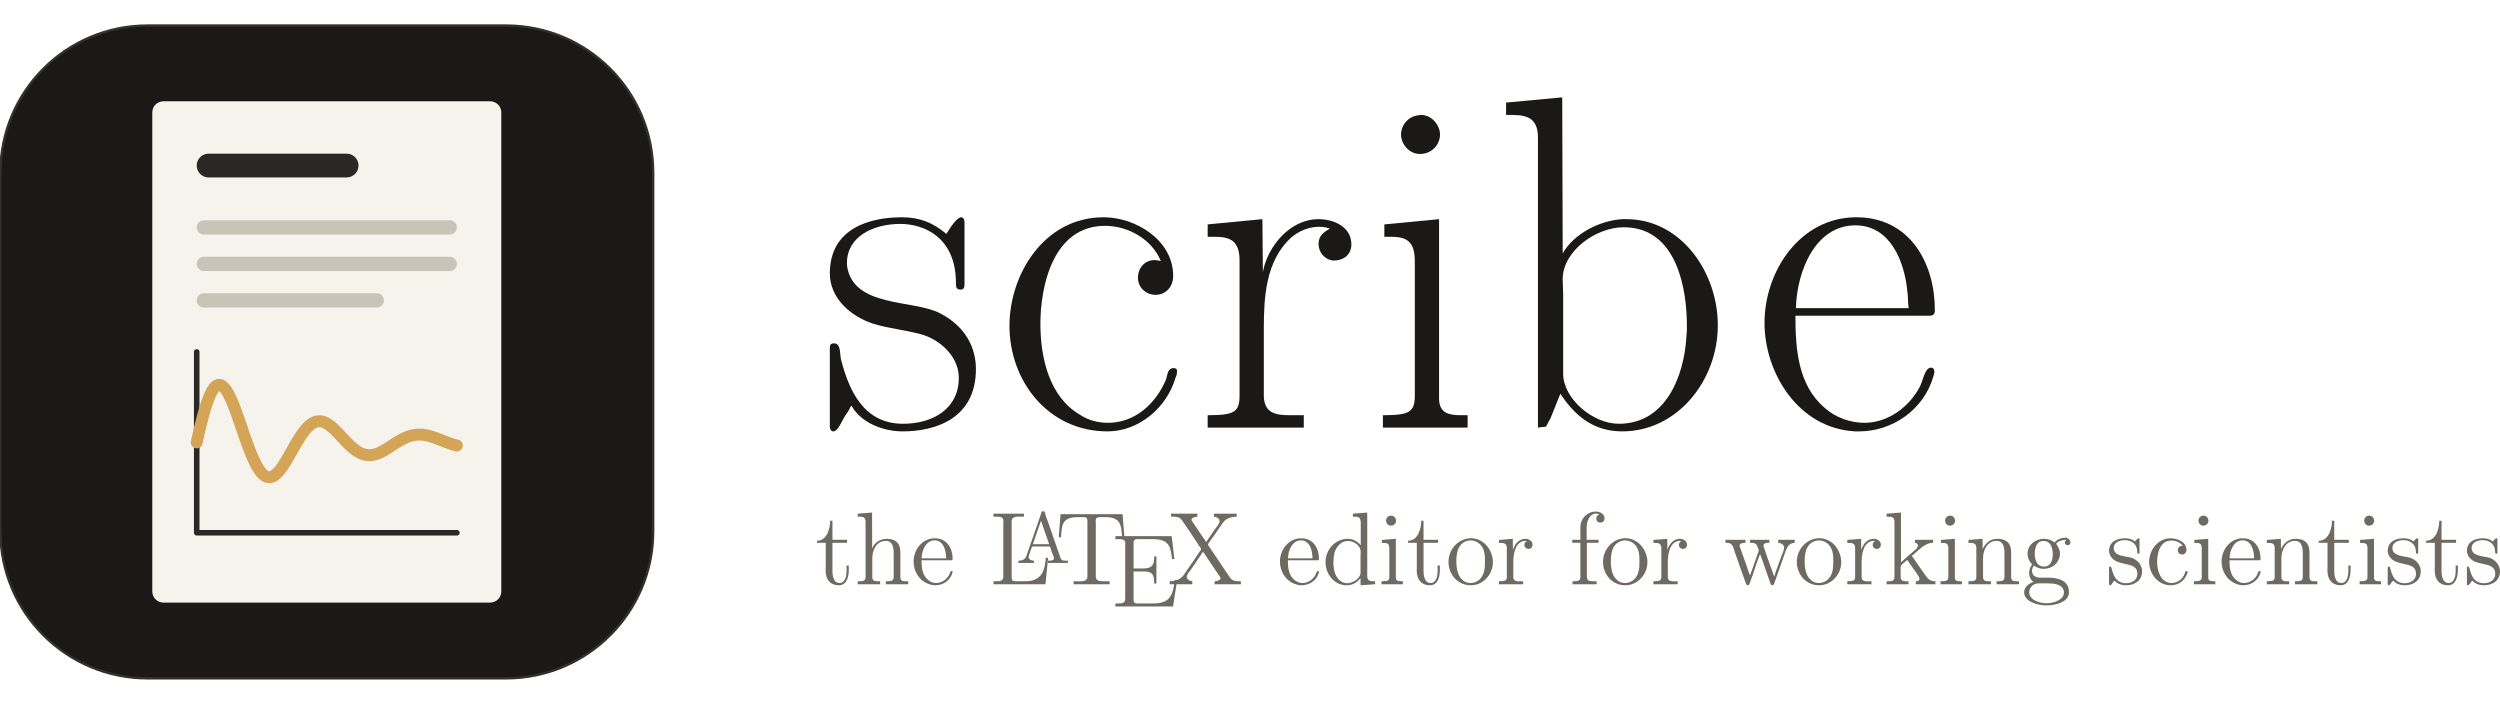
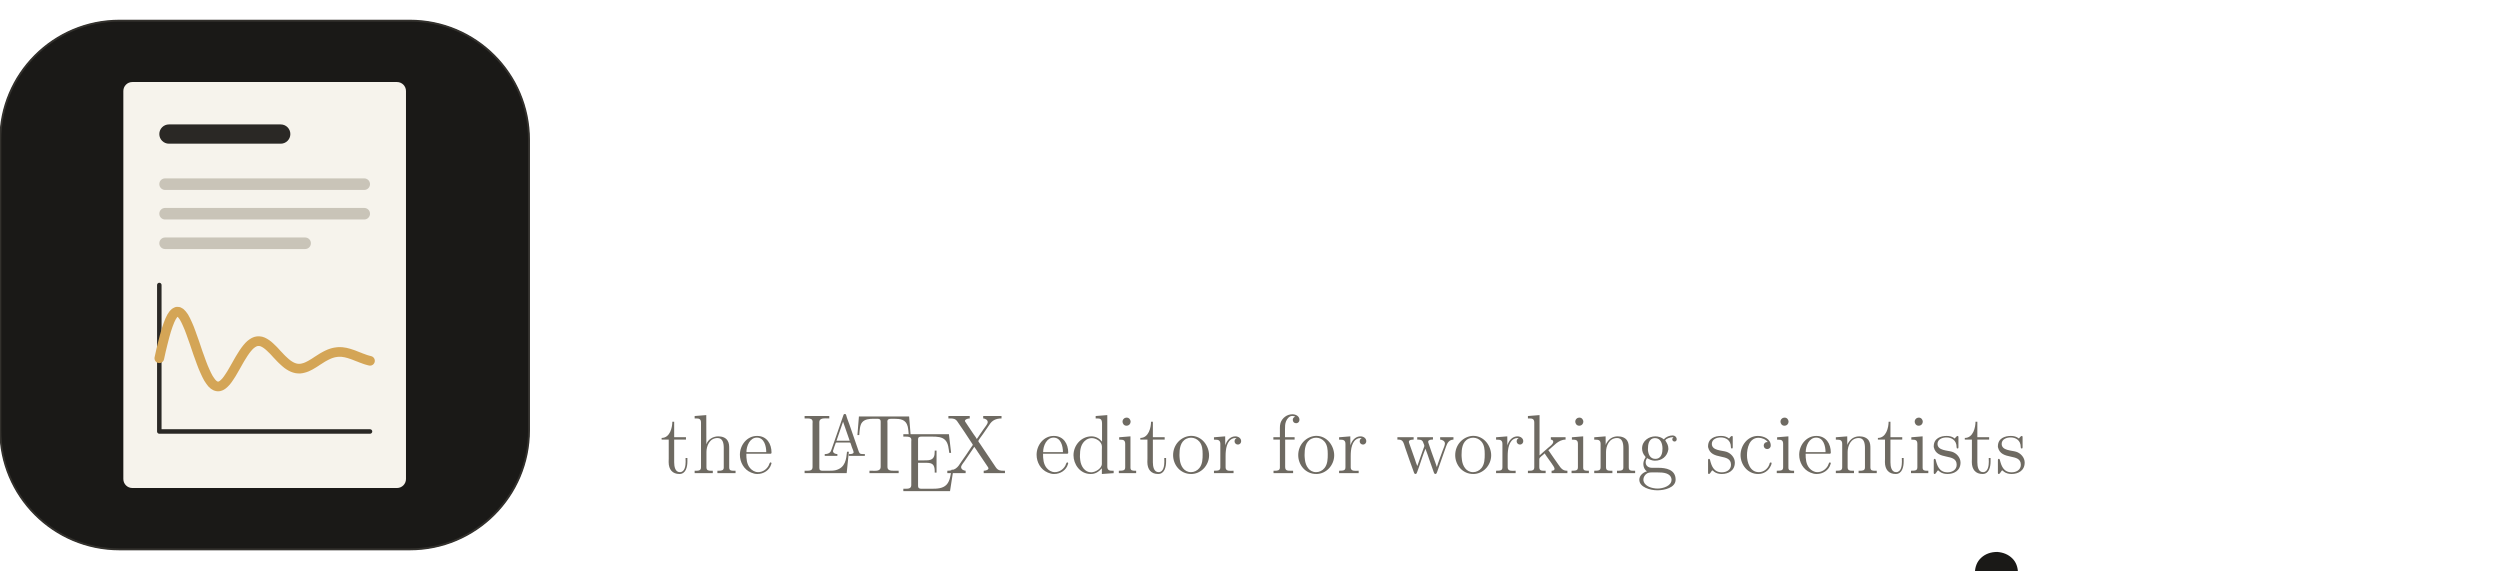
- <svg xmlns="http://www.w3.org/2000/svg" xmlns:xlink="http://www.w3.org/1999/xlink" width="397.8" height="112.0" viewBox="0 0 397.81 112.00" role="img" aria-label="Scribe: the LaTeX editor for working scientists">
+ <svg xmlns="http://www.w3.org/2000/svg" xmlns:xlink="http://www.w3.org/1999/xlink" width="491.2" height="112.0" viewBox="0 0 491.20 112.00" role="img" aria-label="Winterpress: the LaTeX editor for working scientists">
  <g transform="translate(0 4.00)">
    <g transform="scale(0.126214) translate(-100 -100)">
      <rect x="100" y="100" width="824" height="824" rx="186" fill="#1a1917" />
      <rect x="100.5" y="100.5" width="823" height="823" rx="185.5" fill="none" stroke="#33312d" stroke-width="3" />
      <rect x="292" y="196" width="440" height="632" rx="14" fill="#f6f3ec" />
      <rect x="348" y="262" width="204" height="30" rx="15" fill="#2a2825" />
      <rect x="348" y="346" width="328" height="18" rx="9" fill="#c9c4b8" />
      <rect x="348" y="392" width="328" height="18" rx="9" fill="#c9c4b8" />
      <rect x="348" y="438" width="236" height="18" rx="9" fill="#c9c4b8" />
      <path d="M348 512V740H676" fill="none" stroke="#2a2825" stroke-width="7" stroke-linecap="round" stroke-linejoin="round" />
      <path d="M348.0 626.0L350.7 613.8L353.5 602.3L356.2 591.8L358.9 582.3L361.7 574.0L364.4 567.1L367.1 561.6L369.9 557.4L372.6 554.8L375.3 553.5L378.1 553.7L380.8 555.2L383.5 558.0L386.3 561.8L389.0 566.8L391.7 572.6L394.5 579.1L397.2 586.3L399.9 593.9L402.7 601.7L405.4 609.7L408.1 617.7L410.9 625.4L413.6 632.9L416.3 639.9L419.1 646.3L421.8 652.1L424.5 657.2L427.3 661.4L430.0 664.9L432.7 667.4L435.5 669.1L438.2 669.9L440.9 669.9L443.7 669.0L446.4 667.4L449.1 665.1L451.9 662.2L454.6 658.7L457.3 654.7L460.1 650.4L462.8 645.8L465.5 641.1L468.3 636.2L471.0 631.4L473.7 626.7L476.5 622.2L479.2 617.9L481.9 614.0L484.7 610.4L487.4 607.3L490.1 604.7L492.9 602.6L495.6 601.0L498.3 599.9L501.1 599.4L503.8 599.4L506.5 599.8L509.3 600.8L512.0 602.2L514.7 603.9L517.5 606.0L520.2 608.4L522.9 611.0L525.7 613.7L528.4 616.6L531.1 619.6L533.9 622.5L536.6 625.4L539.3 628.1L542.1 630.7L544.8 633.1L547.5 635.3L550.3 637.2L553.0 638.8L555.7 640.1L558.5 641.1L561.2 641.8L563.9 642.1L566.7 642.2L569.4 641.9L572.1 641.3L574.9 640.5L577.6 639.5L580.3 638.2L583.1 636.8L585.8 635.2L588.5 633.6L591.3 631.8L594.0 630.0L596.7 628.3L599.5 626.5L602.2 624.8L604.9 623.3L607.7 621.8L610.4 620.5L613.1 619.3L615.9 618.3L618.6 617.5L621.3 616.9L624.1 616.5L626.8 616.2L629.5 616.2L632.3 616.3L635.0 616.7L637.7 617.1L640.5 617.8L643.2 618.5L645.9 619.4L648.7 620.3L651.4 621.3L654.1 622.4L656.9 623.5L659.6 624.5L662.3 625.6L665.1 626.6L667.8 627.6L670.5 628.5L673.3 629.3L676.0 630.0" fill="none" stroke="#d4a556" stroke-width="15" stroke-linecap="round" stroke-linejoin="round" />
    </g>
  </g>
  <g transform="translate(201.70 87.97)">
    <defs>
      <path id="g0-65" d="M.368-.368V-.012H2.854V-.368C2.485-.368 2.014-.541 1.991-.944C1.991-1.059 2.048-1.162 2.083-1.266C2.209-1.645 2.324-2.025 2.474-2.393C2.508-2.497 2.508-2.635 2.67-2.635H5.282C5.42-2.635 5.431-2.508 5.477-2.405L5.719-1.68C5.834-1.381 6.041-.944 6.041-.702V-.656C5.938-.38 5.489-.368 5.155-.368H5.086V-.012H8.25V-.368H7.917C7.652-.368 7.376-.391 7.238-.529C7.111-.667 7.065-.863 6.996-1.036C6.409-2.75 5.822-4.476 5.213-6.191C5.005-6.789 4.729-7.422 4.58-8.032C4.534-8.181 4.465-8.25 4.304-8.25C4.073-8.25 4.027-8.009 3.958-7.779C3.314-5.834 2.601-3.912 1.945-1.979L1.703-1.289C1.634-1.082 1.565-.875 1.404-.713C1.139-.437 .736-.368 .368-.368ZM2.681-2.992L3.97-6.731L5.27-2.992H2.681Z" />
      <path id="g1-69" d="M.658-11.211V-10.734H1.167C1.726-10.734 2.236-10.668 2.236-10.077C2.236-9.978 2.219-9.863 2.219-9.764V-1.216C2.219-.559 1.71-.493 1.167-.493H.658V-.016H9.83L10.488-4.225H10.126C9.945-3.222 9.847-2.022 9.14-1.282C8.416-.526 7.266-.493 6.279-.493H4.241C3.847-.493 3.551-.542 3.551-1.101V-5.589H5.096C5.655-5.589 6.263-5.556 6.575-5.096C6.805-4.734 6.822-4.258 6.822-3.83V-3.666H7.184V-7.989H6.822V-7.825C6.822-6.986 6.69-6.247 5.638-6.099C5.326-6.066 5.03-6.066 4.718-6.066H3.551V-10.175C3.551-10.685 3.863-10.734 4.241-10.734H6.312C7.2-10.734 8.301-10.718 8.926-10.011C9.518-9.353 9.551-8.384 9.682-7.545H10.044L9.616-11.211H.658Z" />
      <path id="g1-76" d="M.674-11.244V-10.767H1.216C1.759-10.767 2.252-10.701 2.252-10.093C2.252-9.978 2.236-9.879 2.236-9.781V-1.216C2.236-.559 1.726-.493 1.184-.493H.674V-.016H8.942L9.37-4.225H9.008C8.844-2.762 8.712-1.118 6.805-.608C6.329-.493 5.852-.493 5.359-.493H4.159C3.814-.493 3.567-.592 3.567-1.036V-10.044C3.567-10.685 4.159-10.784 4.751-10.784C5.03-10.784 5.31-10.767 5.523-10.767V-11.244H.674Z" />
      <path id="g1-84" d="M.871-11.162L.575-7.496H.937C1.003-8.318 1.036-9.485 1.512-10.011C2.022-10.636 2.975-10.701 3.732-10.701H4.471C4.8-10.701 5.145-10.668 5.145-10.126V-1.249C5.145-.575 4.537-.477 3.962-.477C3.781-.477 3.584-.493 3.436-.493H2.942V-.016H8.679V-.493H7.693C7.068-.493 6.477-.559 6.477-1.233V-9.847C6.477-9.945 6.46-10.044 6.46-10.142C6.46-10.619 6.756-10.701 7.299-10.701H7.825C8.942-10.701 10.11-10.603 10.455-9.189C10.586-8.63 10.619-8.055 10.668-7.496H11.03L10.734-11.162H.871Z" />
      <path id="g1-88" d="M.575-11.244V-10.767H.97C1.479-10.767 1.956-10.718 2.318-10.192C3.271-8.844 4.175-7.447 5.079-6.066L5.277-5.77C5.31-5.721 5.359-5.671 5.359-5.605C5.359-5.458 5.178-5.293 5.096-5.162C4.438-4.159 3.764-3.173 3.074-2.203C2.778-1.742 2.482-1.249 2.022-.937C1.545-.608 .937-.493 .362-.493V-.016H3.962V-.493C3.567-.51 3.074-.773 3.074-1.2V-1.282C3.156-1.644 3.534-2.055 3.781-2.416C4.323-3.205 4.882-4.011 5.408-4.816C5.49-4.948 5.589-5.063 5.655-5.195C5.934-4.833 6.181-4.438 6.427-4.06L8.252-1.348C8.318-1.249 8.433-1.118 8.449-.986C8.449-.641 7.858-.493 7.512-.493V-.016H11.688V-.493H11.441C10.833-.493 10.307-.526 9.879-1.184C8.844-2.745 7.808-4.29 6.756-5.836C6.674-5.967 6.46-6.197 6.46-6.329C6.46-6.51 7.085-7.282 7.381-7.71C7.71-8.203 8.055-8.679 8.384-9.173C8.663-9.6 8.926-10.027 9.353-10.323C9.83-10.652 10.438-10.767 11.014-10.767V-11.244H7.414V-10.767C7.808-10.751 8.301-10.488 8.301-10.06C8.301-9.649 7.775-9.107 7.496-8.679C7.216-8.268 6.937-7.874 6.658-7.463C6.493-7.216 6.345-6.953 6.148-6.723C6.033-7.003 5.753-7.348 5.556-7.627C5.178-8.186 4.816-8.729 4.438-9.288L3.995-9.962C3.929-10.044 3.83-10.159 3.83-10.274V-10.29C3.83-10.603 4.422-10.767 4.767-10.767V-11.244H.575Z" />
      <path id="g1-99" d="M5.934-6.115C5.885-6.115 5.852-6.132 5.803-6.132C5.425-6.132 5.129-5.819 5.129-5.441C5.129-5.03 5.441-4.751 5.803-4.751C6.181-4.751 6.51-5.014 6.51-5.458C6.51-6.805 5.03-7.332 3.978-7.332C1.989-7.332 .575-5.474 .575-3.567C.575-1.677 1.989 .148 4.027 .148C5.129 .148 6.099-.444 6.575-1.578C6.608-1.677 6.674-1.825 6.674-1.956V-2.022C6.658-2.088 6.592-2.121 6.526-2.121C6.279-2.121 6.279-1.874 6.23-1.71C5.918-.838 5.079-.214 4.159-.214C2.416-.214 1.841-2.17 1.841-3.534C1.841-4.882 2.268-6.97 4.11-6.97C4.767-6.97 5.54-6.674 5.934-6.115Z" />
      <path id="g1-100" d="M4.932-11.244V-10.767H5.129C5.786-10.767 6.181-10.734 6.181-9.748V-6.214C5.655-6.855 4.948-7.249 4.11-7.249C2.104-7.249 .575-5.507 .575-3.534C.575-1.792 1.825 .148 3.962 .148C4.849 .148 5.474-.23 6.148-.97V.148L8.466-.016V-.493H8.203C7.71-.493 7.216-.542 7.216-1.315V-11.425L4.932-11.244ZM1.841-3.156V-3.403C1.841-4.603 1.989-5.852 3.123-6.608C3.452-6.805 3.814-6.904 4.175-6.904C4.997-6.904 6.164-6.247 6.164-5.211C6.164-4.997 6.148-4.784 6.148-4.57V-1.858C6.148-.921 4.849-.181 4.044-.181C2.827-.181 2.055-1.332 1.907-2.515C1.874-2.729 1.874-2.942 1.841-3.156Z" />
      <path id="g1-101" d="M1.742-3.83H6.444C6.608-3.83 6.69-3.896 6.69-4.06C6.69-5.753 5.786-7.332 3.847-7.332C1.874-7.332 .477-5.54 .477-3.633C.477-2.186 1.249-.723 2.679-.132C3.058 .033 3.468 .148 3.879 .148H3.929C5.129 .148 6.296-.575 6.641-1.792C6.658-1.841 6.69-1.907 6.69-1.973C6.69-2.055 6.592-2.137 6.51-2.137C6.312-2.137 6.23-1.693 6.115-1.479C5.704-.74 4.932-.214 4.044-.214C3.419-.214 2.86-.559 2.466-1.019C1.808-1.808 1.742-2.844 1.742-3.83ZM1.759-4.142C1.759-5.392 2.449-7.003 3.814-7.003C5.26-7.003 5.655-5.31 5.655-4.142H1.759Z" />
      <path id="g1-102" d="M1.792-7.085H.51V-6.608H1.792V-1.118C1.792-.542 1.315-.493 .822-.493H.542V-.016H4.389V-.493H3.879C3.222-.493 2.827-.542 2.827-1.249V-6.608H4.685V-7.085H2.795V-8.647C2.795-9.189 2.795-9.715 3.008-10.225C3.222-10.718 3.633-11.244 4.208-11.26C4.422-11.26 4.619-11.211 4.816-11.129C4.553-11.014 4.323-10.849 4.323-10.488S4.586-9.83 4.964-9.83C5.408-9.83 5.638-10.142 5.638-10.504C5.638-11.227 4.882-11.589 4.258-11.589C3.173-11.589 2.236-10.866 1.907-9.863C1.808-9.534 1.792-9.205 1.792-8.86V-7.085Z" />
      <path id="g1-103" d="M5.277-6.658H5.26C4.816-7.068 4.159-7.249 3.584-7.249C2.351-7.249 .986-6.395 .986-4.866C.986-4.323 1.184-3.781 1.545-3.37C1.595-3.321 1.677-3.238 1.677-3.156S1.578-2.975 1.545-2.91C1.348-2.581 1.233-2.186 1.233-1.808C1.233-1.282 1.463-.658 1.94-.395V-.378C1.184-.181 .444 .46 .444 1.266C.444 2.762 2.597 3.353 3.995 3.353C5.326 3.353 7.578 2.877 7.578 1.249C7.578-.773 5.573-1.068 4.225-1.068H2.959C2.236-1.068 1.693-1.447 1.693-2.153V-2.219C1.71-2.499 1.825-2.729 1.956-2.975C2.433-2.712 2.86-2.499 3.403-2.466H3.534C4.833-2.466 5.934-3.271 6.148-4.668V-4.849C6.148-5.408 5.951-5.803 5.655-6.279C5.605-6.329 5.556-6.378 5.556-6.444V-6.46C5.671-6.822 6.592-7.085 6.953-7.085C7.036-7.085 7.101-7.085 7.184-7.068C7.036-6.986 6.921-6.838 6.921-6.658C6.921-6.411 7.134-6.23 7.364-6.23C7.627-6.23 7.792-6.427 7.792-6.69V-6.773C7.726-7.151 7.397-7.43 7.003-7.43C6.411-7.43 5.671-7.167 5.277-6.658ZM1.249 1.381V1.249C1.249 .69 1.644 .148 2.17-.066C2.4-.148 2.663-.164 2.91-.164H4.027C5.112-.164 6.592-.082 6.773 1.167V1.282C6.773 2.532 5.03 3.008 4.044 3.008C2.942 3.008 1.414 2.564 1.249 1.381ZM2.137-4.537V-4.751C2.137-5.54 2.252-6.904 3.551-6.904C4.603-6.904 4.997-5.868 4.997-4.849C4.997-4.126 4.866-2.827 3.584-2.827C2.614-2.827 2.236-3.633 2.137-4.537Z" />
      <path id="g1-104" d="M.526-11.244V-10.767H.822C1.348-10.767 1.775-10.701 1.775-9.945V-1.167C1.775-.559 1.348-.493 .888-.493H.526V-.016H4.093V-.493H3.715C3.238-.493 2.844-.559 2.844-1.167V-4.175C2.844-5.31 3.419-6.921 5.03-6.921C6.033-6.921 6.247-5.951 6.247-4.981V-1.118C6.247-.542 5.77-.493 5.277-.493H4.997V-.016H8.564V-.493H8.186C7.742-.493 7.315-.51 7.315-1.134V-4.866C7.315-5.392 7.299-5.918 7.019-6.378C6.641-7.036 5.868-7.249 5.145-7.249C4.142-7.249 3.123-6.641 2.827-5.671L2.811-11.425L.526-11.244Z" />
      <path id="g1-105" d="M.608-7.068V-6.592H.871C1.397-6.592 1.792-6.51 1.792-5.77V-1.184C1.792-.575 1.479-.493 .542-.493V-.016H3.945V-.493H3.715C3.238-.493 2.827-.526 2.827-1.085V-7.249L.608-7.068ZM1.94-10.915C1.496-10.849 1.266-10.488 1.266-10.142S1.529-9.337 2.038-9.337S2.86-9.732 2.86-10.126C2.86-10.471 2.597-10.932 2.088-10.932C2.038-10.932 1.989-10.915 1.94-10.915Z" />
      <path id="g1-107" d="M.46-11.244V-10.767H.756C1.282-10.767 1.71-10.701 1.71-9.945V-1.167C1.71-.559 1.282-.493 .822-.493H.46V-.016H3.945V-.493H3.567C3.074-.493 2.696-.559 2.696-1.2V-2.762C2.696-3.189 3.403-3.485 3.732-3.896H3.748C4.29-3.041 4.932-2.252 5.474-1.397C5.573-1.249 5.688-1.036 5.688-.855C5.688-.559 5.359-.493 5.112-.493V-.016H8.219V-.493C7.43-.493 7.068-.756 6.395-1.775C5.852-2.581 5.244-3.386 4.718-4.192C4.636-4.307 4.57-4.422 4.471-4.521V-4.537C5.49-5.277 6.395-6.608 7.858-6.608V-7.085H4.964V-6.608C5.211-6.608 5.441-6.427 5.441-6.197C5.441-5.737 4.833-5.342 4.471-5.03C3.896-4.521 3.304-4.027 2.745-3.501V-11.425L.46-11.244Z" />
      <path id="g1-110" d="M.526-7.068V-6.592H.838C1.315-6.592 1.775-6.526 1.775-5.77V-1.184C1.775-.575 1.463-.493 .526-.493V-.016H4.093V-.493H3.715C3.238-.493 2.844-.559 2.844-1.167V-4.175C2.844-5.31 3.419-6.921 5.03-6.921C6.033-6.921 6.247-5.951 6.247-4.981V-1.118C6.247-.542 5.77-.493 5.277-.493H4.997V-.016H8.564V-.493H8.186C7.742-.493 7.315-.51 7.315-1.134V-4.866C7.315-5.392 7.299-5.901 7.036-6.362C6.658-7.019 5.868-7.249 5.162-7.249C4.356-7.249 3.666-6.953 3.107-6.181C2.959-5.984 2.844-5.786 2.778-5.556L2.762-7.249L.526-7.068Z" />
      <path id="g1-111" d="M3.781-7.332C2.022-7.167 .477-5.638 .477-3.551C.477-1.677 1.858 .148 4.027 .148C6 .148 7.545-1.595 7.545-3.518C7.545-5.359 6.181-7.348 3.995-7.348C3.929-7.348 3.847-7.332 3.781-7.332ZM1.742-3.173C1.726-3.304 1.726-3.436 1.726-3.567C1.726-4.701 1.841-6.197 3.107-6.789C3.386-6.921 3.699-6.986 3.995-6.986C4.619-6.986 5.227-6.707 5.638-6.214C6.214-5.54 6.279-4.619 6.279-3.764C6.279-2.844 6.263-1.792 5.638-1.019C5.227-.51 4.619-.214 3.995-.214C2.63-.214 1.923-1.447 1.792-2.663C1.759-2.827 1.759-3.008 1.742-3.173Z" />
      <path id="g1-114" d="M.46-7.068V-6.592H.723C1.216-6.592 1.71-6.542 1.71-5.77V-1.184C1.71-.575 1.397-.493 .46-.493V-.016H4.307V-.493C4.126-.493 3.929-.477 3.732-.477C3.205-.477 2.745-.559 2.745-1.167V-3.403C2.745-4.668 2.942-6.477 4.29-6.871C4.422-6.904 4.537-6.921 4.668-6.921C4.751-6.921 4.816-6.904 4.899-6.904V-6.888C4.652-6.789 4.504-6.542 4.504-6.279C4.504-5.901 4.816-5.638 5.145-5.638C5.573-5.638 5.803-5.967 5.803-6.296C5.803-6.904 5.227-7.249 4.668-7.249C3.797-7.249 3.156-6.625 2.844-5.901C2.778-5.753 2.696-5.589 2.679-5.425L2.663-7.249L.46-7.068Z" />
      <path id="g1-115" d="M4.668-6.822C4.208-7.2 3.666-7.332 3.09-7.332C1.907-7.332 .542-6.871 .542-5.293V-5.145C1.151-2.384 5.047-4.077 5.047-1.66C5.047-.641 4.126-.181 3.255-.181C1.611-.181 1.2-1.512 .921-2.647C.888-2.745 .838-2.827 .723-2.827C.575-2.827 .542-2.712 .542-2.597V-.049C.542 .033 .575 .148 .707 .148C.986 .148 1.216-.559 1.397-.559H1.414C1.529-.526 1.611-.395 1.71-.312C2.153 .016 2.679 .148 3.238 .148C4.455 .148 5.803-.46 5.803-2.104C5.803-3.074 5.03-3.945 4.126-4.225C3.238-4.504 1.282-4.438 1.282-5.77C1.282-6.707 2.268-7.036 3.041-7.036C3.995-7.036 5.03-6.526 5.03-5.129C5.03-4.981 5.047-4.866 5.227-4.866C5.359-4.866 5.392-4.964 5.392-5.079V-7.134C5.392-7.216 5.342-7.332 5.244-7.332C5.03-7.332 4.767-6.937 4.668-6.822Z" />
      <path id="g1-116" d="M2.4-10.126C2.4-9.058 1.973-6.937 .296-6.937V-6.608H1.693V-2.893C1.693-2.663 1.677-2.433 1.677-2.203C1.677-.723 2.433 .148 3.797 .148C5.063 .148 5.359-1.266 5.359-2.285V-2.992H4.997C4.997-2.745 5.014-2.499 5.014-2.252C5.014-1.545 4.882-.214 3.879-.214C2.942-.214 2.762-1.348 2.762-2.153V-6.608H5.079V-7.085H2.762V-10.126H2.4Z" />
      <path id="g1-119" d="M.296-7.085V-6.608H.526C1.397-6.608 1.496-6.049 1.841-4.964C2.367-3.386 2.942-1.841 3.501-.279C3.567-.115 3.6 .132 3.83 .148C4.06 .148 4.11-.049 4.175-.23L4.619-1.463C4.997-2.564 5.359-3.732 5.803-4.816C6.082-4.142 6.296-3.436 6.542-2.745L7.43-.23C7.496-.049 7.545 .148 7.775 .148C7.989 .132 8.038-.099 8.104-.263C8.663-1.923 9.288-3.584 9.847-5.227C10.126-6.033 10.488-6.575 11.31-6.608V-7.085H8.696V-6.608C9.123-6.592 9.633-6.312 9.633-5.852C9.633-5.49 9.37-4.932 9.205-4.504C8.827-3.419 8.384-2.334 8.055-1.233H8.038C7.94-1.627 7.759-2.005 7.644-2.384C7.249-3.518 6.805-4.652 6.444-5.803C6.395-5.918 6.345-6.049 6.345-6.181V-6.247C6.444-6.592 6.888-6.608 7.2-6.608H7.282V-7.085H4.192V-6.608H4.422C5.047-6.608 5.277-6.411 5.458-5.803C5.507-5.688 5.589-5.523 5.589-5.392V-5.359C5.573-5.211 5.49-5.047 5.441-4.915L5.145-4.077C4.833-3.189 4.504-2.301 4.208-1.414C4.011-1.825 3.879-2.301 3.732-2.745L2.647-5.803C2.614-5.918 2.548-6.049 2.548-6.164C2.548-6.575 3.14-6.608 3.485-6.608V-7.085H.296Z" />
-       <path id="g2-98" d="M2.877-51.79V-49.821H3.937C6.512-49.821 7.95-49.064 7.95-46.187V-.076L9.237-.227L9.995-1.666L11.509-5.452C13.553-2.423 16.355 .53 21.352 .53C30.135 .53 36.571-7.572 36.571-16.355C36.571-24.759 30.741-33.239 22.033-33.239H21.352C17.718-33.012 13.629-30.892 11.887-27.788L11.812-52.623L2.877-51.79ZM31.574-14.537C31.195-8.177 28.242-.681 20.822-.681C16.658-.681 11.963-4.694 11.963-8.632V-21.125C11.963-21.958 11.887-22.866 11.887-23.699C11.887-28.166 17.188-31.952 21.579-31.952C30.286-31.952 31.649-21.655 31.649-16.279C31.649-15.673 31.649-15.143 31.574-14.537Z" />
-       <path id="g2-99" d="M26.955-26.576C26.652-26.652 26.273-26.728 25.971-26.728C24.381-26.728 23.321-25.441 23.321-23.926C23.321-22.336 24.608-21.2 26.122-21.2S28.924-22.336 28.924-24.229C28.924-29.908 22.942-33.542 17.869-33.542C8.329-33.542 2.877-24.381 2.877-16.279C2.877-7.42 9.086 .53 18.475 .53C23.472 .53 27.939-3.256 29.302-8.026C29.454-8.253 29.529-8.632 29.529-8.934V-9.162C29.529-9.465 29.226-9.54 28.999-9.54C28.015-9.54 28.015-8.404 27.788-7.723C26.122-3.786 22.791-.833 18.55-.833C17.036-.833 15.446-1.211 14.083-2.12C9.162-4.997 7.799-11.282 7.799-16.582C7.799-22.488 9.767-32.179 18.096-32.179C21.806-32.179 25.592-29.984 26.955-26.576Z" />
-       <path id="g2-101" d="M7.42-17.869H28.621C29.302-17.869 29.605-18.02 29.605-18.778C29.605-26.198 25.668-33.542 17.112-33.542C8.177-33.542 2.499-24.986 2.499-16.733C2.499-8.783 7.874 .076 16.96 .53H17.566C22.791 .53 27.864-2.877 29.378-8.253C29.454-8.48 29.529-8.707 29.529-9.01C29.529-9.389 29.302-9.616 28.999-9.616C28.015-9.616 27.712-7.572 27.258-6.663C25.592-3.407 22.185-.833 18.399-.833C16.203-.833 13.78-1.666 12.115-3.18C7.799-6.814 7.42-12.645 7.42-17.869ZM7.496-19.08C7.647-24.986 10.6-32.255 16.96-32.255C22.563-32.255 24.759-26.425 25.213-21.882C25.365-20.973 25.289-19.989 25.441-19.08H7.496Z" />
-       <path id="g2-105" d="M3.256-32.406V-30.438H4.316C6.739-30.438 8.102-29.756 8.102-26.576V-5.149C8.102-2.499 7.193-2.044 3.029-2.044V-.076H16.506V-2.044H15.446C13.705-2.044 11.963-2.271 11.963-4.694V-33.239L3.256-32.406ZM8.48-49.745C6.814-49.443 5.906-48.004 5.906-46.717C5.906-45.278 7.117-43.612 8.934-43.612C10.827-43.612 12.115-45.127 12.115-46.717C12.115-48.08 10.903-49.821 9.086-49.821C8.859-49.821 8.632-49.745 8.48-49.745Z" />
-       <path id="g2-114" d="M2.801-32.406V-30.438H3.937C6.436-30.438 7.874-29.756 7.874-26.652V-5.149C7.874-2.499 6.966-2.044 2.801-2.044V-.076H18.096V-2.044H15.9C13.629-2.044 11.736-2.347 11.736-5.224V-15.825C11.736-20.822 12.039-26.576 16.052-30.286C17.263-31.346 18.929-32.028 20.519-32.028C21.125-32.028 21.655-31.952 22.261-31.725C21.276-31.195 20.443-30.589 20.443-29.302S21.352-26.803 22.791-26.652C24.683-26.652 25.668-27.788 25.668-29.226C25.668-32.028 22.866-33.239 20.443-33.239C15.9-33.239 12.342-28.924 11.585-24.835L11.509-33.239L2.801-32.406Z" />
-       <path id="g2-115" d="M5.679-3.483H5.83C7.42-.757 10.903 .53 13.932 .53C19.156 .53 25.592-1.514 25.592-9.389C25.592-12.72 24.002-16.128 19.913-18.248C15.598-20.519 5.982-19.08 5.073-25.895V-26.273C5.073-30.514 9.313-32.482 13.553-32.482C17.415-32.482 22.412-30.286 22.412-23.093C22.412-22.488 22.412-22.033 23.169-22.033C23.699-22.033 23.775-22.412 23.775-22.942V-32.785C23.775-33.088 23.623-33.542 23.245-33.542C22.563-33.542 21.428-31.801 20.898-30.892C18.702-32.709 16.658-33.542 13.78-33.542C8.859-33.542 2.347-31.876 2.347-24.608C2.347-20.595 5.754-17.718 9.313-16.582C11.812-15.825 14.386-15.598 16.885-14.916C19.838-14.083 22.715-11.509 22.866-8.253V-7.95C22.866-3.104 18.778-.681 14.007-.681C7.723-.681 5.376-5.982 4.089-11.055C3.937-11.887 4.089-13.477 3.029-13.477C2.423-13.477 2.347-13.175 2.347-12.72V-.227C2.347 .076 2.499 .53 2.877 .53C3.634 .53 4.24-1.06 4.694-1.817C5.073-2.347 5.452-2.877 5.679-3.483Z" />
    </defs>
    <g id="page1">
-       <g fill="#1a1917">
-         <use x="-72" y="-19.858" xlink:href="#g2-115" />
-         <use x="-43.946" y="-19.858" xlink:href="#g2-99" />
-         <use x="-12.332" y="-19.858" xlink:href="#g2-114" />
-         <use x="15.327" y="-19.858" xlink:href="#g2-105" />
-         <use x="35.076" y="-19.858" xlink:href="#g2-98" />
-         <use x="76.577" y="-19.858" xlink:href="#g2-101" />
-       </g>
+       <path fill="#1a1917" d="M162.184 40.696Q158.766 40.696 158.766 41.836Q158.766 42.405 161.971 51.519Q165.175 60.634 165.317 60.99L168.237 52.516Q171.227 43.829 171.227 43.402Q171.227 42.192 170.195 41.515Q169.162 40.839 167.738 40.696H167.168V37.421H167.667Q168.593 37.635 174.431 37.635Q179.273 37.635 179.7 37.421H180.056V40.696H179.629Q179.558 40.696 179.166 40.732Q178.775 40.768 178.561 40.768Q175.215 41.266 174.075 44.328L165.673 68.324Q165.388 68.893 164.107 68.893Q162.754 68.893 162.469 68.395Q162.398 68.324 158.98 58.64L155.705 49.099Q149.652 65.618 148.94 68.395Q148.584 68.893 147.303 68.893Q145.95 68.893 145.665 68.324L136.408 41.907Q135.91 41.124 135.34 40.946Q134.771 40.768 132.848 40.696H131.282V37.421H131.709Q132.492 37.635 138.26 37.635Q144.668 37.635 145.736 37.421H146.306V40.696H145.309Q142.603 40.839 142.603 41.907Q142.603 41.978 145.736 51.092L148.869 60.064Q148.94 59.779 149.332 58.675Q149.724 57.572 150.364 55.792Q151.005 54.012 151.646 52.018L154.138 44.755L153.711 43.545Q153.07 41.693 152.856 41.408Q152.216 40.768 149.795 40.696H148.371V37.421H148.798Q149.51 37.635 154.779 37.635Q161.33 37.635 162.327 37.421H162.825V40.696ZM190.737 20.475Q192.517 20.617 193.656 21.721Q194.796 22.824 194.796 24.747Q194.796 27.31 192.873 28.378Q191.947 29.019 190.595 29.019Q187.675 29.019 186.465 26.171Q186.322 25.744 186.322 24.747Q186.322 22.753 187.568 21.614Q188.815 20.475 190.737 20.475ZM183.688 37.421Q183.973 37.421 189.099 37.029Q194.226 36.638 194.368 36.638H194.582V63.695Q194.938 64.407 195.436 64.585Q195.935 64.763 197.929 64.835H199.566V68.11H198.997Q198.213 67.896 191.591 67.896Q185.112 67.896 183.83 68.11H183.261V64.835H184.4H185.183Q188.174 64.835 188.743 63.838Q188.815 63.695 188.815 53.513Q188.815 42.833 188.53 42.121Q187.96 40.696 184.329 40.696H183.545V39.059Q183.545 37.421 183.688 37.421ZM203.127 37.421Q203.411 37.421 208.574 37.029Q213.736 36.638 213.878 36.638H214.092V39.486Q214.092 42.192 214.163 42.192L214.234 42.121Q218.079 36.638 225.129 36.638Q233.317 36.923 234.171 44.684Q234.243 45.182 234.243 54.581Q234.243 63.695 234.314 63.838Q234.883 64.835 237.874 64.835H238.657H239.797V68.11H239.227Q238.301 67.896 231.252 67.896Q224.203 67.896 223.277 68.11H222.708V64.835H223.847H224.417Q228.19 64.835 228.19 63.695Q228.262 63.553 228.262 53.869Q228.19 44.257 228.119 43.687Q227.621 41.408 226.517 40.376Q225.413 39.344 223.135 39.344Q219.931 39.344 217.51 41.765Q215.018 44.257 214.59 48.03Q214.59 48.102 214.59 49.348Q214.59 50.594 214.555 52.516Q214.519 54.439 214.519 56.148Q214.519 57.216 214.519 58.391Q214.519 59.566 214.555 60.491Q214.59 61.417 214.59 62.164Q214.59 62.912 214.59 63.411V63.838Q215.16 64.835 218.151 64.835H218.934H220.073V68.11H219.503Q218.578 67.896 211.529 67.896Q204.479 67.896 203.554 68.11H202.984V64.835H204.123H204.907Q207.897 64.835 208.467 63.838V63.268Q208.467 62.627 208.467 61.63Q208.467 60.634 208.502 59.388Q208.538 58.141 208.538 56.611Q208.538 55.08 208.538 53.656Q208.538 51.448 208.502 48.921Q208.467 46.393 208.467 44.755V43.117Q208.253 41.765 207.434 41.302Q206.616 40.839 204.266 40.696H202.984V39.059Q202.984 37.421 203.127 37.421ZM250.833 25.388V24.32H253.681V37.421H263.294V40.696H253.681V50.95Q253.753 59.85 253.788 61.025Q253.824 62.2 254.251 63.268Q255.248 66.045 257.74 66.045Q260.873 66.045 261.585 60.99Q261.656 60.42 261.656 57.714V55.222H264.504V57.714Q264.504 60.99 264.148 62.414Q263.365 65.262 261.478 67.042Q259.591 68.822 256.53 68.822Q252.684 68.822 250.406 66.722Q248.127 64.621 247.771 60.99Q247.7 60.491 247.7 50.451V40.696H242.075V38.062H242.716Q245.35 37.848 247.202 35.783Q250.477 32.366 250.833 25.388ZM298.041 50.665Q298.041 51.163 297.543 51.662H277.463V52.73Q277.463 57.999 278.888 60.705Q281.451 65.974 287.717 65.974Q290.779 65.974 292.844 63.695Q294.268 62.271 295.051 59.993Q295.264 59.209 295.478 58.996Q295.692 58.782 296.617 58.782Q298.041 58.782 298.041 59.494Q298.041 59.779 297.828 60.42Q296.475 64.123 293.52 66.508Q290.565 68.893 286.293 68.893Q284.94 68.893 283.16 68.537Q279.101 67.754 275.897 64.835Q272.693 61.915 271.34 57.785Q270.485 55.222 270.485 52.588Q270.485 46.037 274.331 41.515Q278.176 36.994 283.801 36.282Q284.085 36.211 284.797 36.211Q291.277 36.211 294.659 40.02Q298.041 43.829 298.041 50.665ZM292.203 48.529Q291.562 40.768 286.934 39.13Q286.435 38.916 285.438 38.845Q281.736 38.845 279.386 42.263Q277.962 44.541 277.535 48.6V49.099H292.203ZM301.673 37.421Q301.958 37.421 307.049 37.029Q312.14 36.638 312.282 36.638H312.496V41.551Q313.849 39.272 315.486 37.991Q317.124 36.709 319.83 36.709Q321.824 36.709 323.248 37.492Q326.025 38.916 326.025 41.551Q326.025 43.117 324.957 44.15Q323.888 45.182 322.393 45.182Q320.898 45.182 319.865 44.185Q318.833 43.189 318.833 41.622Q318.833 40.412 319.403 39.628Q319.545 39.344 319.545 39.272Q319.403 39.13 317.907 39.557Q316.768 40.127 316.198 40.625Q313.35 43.331 312.923 49.597V52.374Q312.852 55.151 312.852 57.145Q312.852 58.07 312.852 59.103Q312.852 60.135 312.887 60.918Q312.923 61.702 312.923 62.342Q312.923 62.983 312.923 63.411V63.767Q313.208 64.336 313.778 64.479Q314.49 64.763 317.551 64.835H319.759V68.11H319.118Q317.836 67.896 310.075 67.896Q303.097 67.896 302.1 68.11H301.53V64.835H302.67H303.453Q306.444 64.835 307.013 63.838V63.268Q307.013 62.627 307.049 61.63Q307.084 60.634 307.084 59.388Q307.084 58.141 307.084 56.611Q307.084 55.08 307.084 53.656Q307.084 51.448 307.084 48.921Q307.084 46.393 307.084 44.755L307.013 43.117Q306.8 41.765 305.981 41.302Q305.162 40.839 302.812 40.696H301.53V39.059Q301.53 37.421 301.673 37.421ZM329.585 37.421Q329.87 37.421 335.139 37.029Q340.408 36.638 340.55 36.638H340.764V38.489L340.835 40.34L341.405 39.842Q345.748 36.709 351.231 36.709Q352.797 36.709 353.509 36.851Q358.494 37.848 361.84 42.192Q365.187 46.535 365.187 52.73Q365.187 54.083 365.044 55.222Q364.332 59.85 361.591 63.197Q358.85 66.544 354.506 68.181Q352.37 68.893 350.092 68.893Q345.25 68.893 341.547 65.76L340.977 65.262V71.314Q340.977 77.509 341.049 77.651Q341.618 78.648 344.609 78.648H345.392H346.531V81.924H345.962Q345.036 81.71 337.987 81.71Q330.938 81.71 330.012 81.924H329.442V78.648H330.582H331.365Q334.355 78.648 334.925 77.651V77.082Q334.925 76.583 334.925 75.693Q334.925 74.803 334.961 73.593Q334.996 72.382 334.996 70.816Q334.996 69.249 334.996 67.647Q334.996 66.045 334.996 64.158Q334.996 62.271 334.996 60.562Q334.996 58.141 334.996 55.507Q334.996 52.872 334.996 50.807Q334.996 48.743 334.961 46.998Q334.925 45.254 334.925 44.221Q334.925 43.189 334.925 43.117Q334.712 41.765 333.893 41.302Q333.074 40.839 330.724 40.696H329.442V39.059Q329.442 37.421 329.585 37.421ZM349.736 39.486Q344.68 39.486 340.977 44.114V61.132Q343.897 66.259 348.952 66.259Q351.943 66.259 354.364 63.624Q358.209 59.637 358.209 52.588Q358.209 47.674 356.001 43.901Q353.794 40.127 350.732 39.557Q350.448 39.486 349.736 39.486ZM369.174 37.421Q369.459 37.421 374.55 37.029Q379.641 36.638 379.784 36.638H379.997V41.551Q381.35 39.272 382.988 37.991Q384.626 36.709 387.331 36.709Q389.325 36.709 390.749 37.492Q393.526 38.916 393.526 41.551Q393.526 43.117 392.458 44.15Q391.39 45.182 389.895 45.182Q388.399 45.182 387.367 44.185Q386.334 43.189 386.334 41.622Q386.334 40.412 386.904 39.628Q387.046 39.344 387.046 39.272Q386.904 39.13 385.409 39.557Q384.269 40.127 383.7 40.625Q380.852 43.331 380.424 49.597V52.374Q380.353 55.151 380.353 57.145Q380.353 58.07 380.353 59.103Q380.353 60.135 380.389 60.918Q380.424 61.702 380.424 62.342Q380.424 62.983 380.424 63.411V63.767Q380.709 64.336 381.279 64.479Q381.991 64.763 385.053 64.835H387.26V68.11H386.619Q385.338 67.896 377.576 67.896Q370.598 67.896 369.601 68.11H369.032V64.835H370.171H370.954Q373.945 64.835 374.515 63.838V63.268Q374.515 62.627 374.55 61.63Q374.586 60.634 374.586 59.388Q374.586 58.141 374.586 56.611Q374.586 55.08 374.586 53.656Q374.586 51.448 374.586 48.921Q374.586 46.393 374.586 44.755L374.515 43.117Q374.301 41.765 373.482 41.302Q372.663 40.839 370.314 40.696H369.032V39.059Q369.032 37.421 369.174 37.421ZM425.069 50.665Q425.069 51.163 424.571 51.662H404.491V52.73Q404.491 57.999 405.916 60.705Q408.479 65.974 414.745 65.974Q417.807 65.974 419.871 63.695Q421.296 62.271 422.079 59.993Q422.292 59.209 422.506 58.996Q422.72 58.782 423.645 58.782Q425.069 58.782 425.069 59.494Q425.069 59.779 424.856 60.42Q423.503 64.123 420.548 66.508Q417.593 68.893 413.321 68.893Q411.968 68.893 410.188 68.537Q406.129 67.754 402.925 64.835Q399.721 61.915 398.368 57.785Q397.513 55.222 397.513 52.588Q397.513 46.037 401.358 41.515Q405.203 36.994 410.829 36.282Q411.113 36.211 411.825 36.211Q418.305 36.211 421.687 40.02Q425.069 43.829 425.069 50.665ZM419.231 48.529Q418.59 40.768 413.962 39.13Q413.463 38.916 412.466 38.845Q408.764 38.845 406.414 42.263Q404.99 44.541 404.563 48.6V49.099H419.231ZM448.139 45.61Q448.139 42.334 446.146 40.483Q444.152 38.632 440.663 38.632Q434.112 38.632 434.112 43.26Q434.112 44.185 434.255 44.47Q434.896 46.179 436.462 46.927Q438.029 47.674 441.304 48.315Q445.363 49.027 446.858 49.882Q451.344 52.018 452.625 56.931Q452.697 57.358 452.697 58.64Q452.697 63.695 449.67 66.259Q446.644 68.822 441.233 68.822Q436.96 68.822 433.827 66.259L433.258 66.757L432.617 67.398Q432.19 67.825 431.763 68.181L430.979 68.893H430.41Q429.911 68.893 429.484 68.466V62.841Q429.484 58.284 429.52 57.536Q429.555 56.789 429.84 56.646Q429.982 56.575 430.979 56.575Q431.905 56.575 432.083 56.717Q432.261 56.86 432.475 57.714Q433.044 60.42 434.326 62.627Q436.818 66.259 441.233 66.259Q448.139 66.259 448.139 60.705Q448.139 58.64 446.858 57.358Q445.719 56.005 443.867 55.436Q442.657 55.151 440.449 54.652Q436.462 53.869 435.038 53.157Q430.338 50.95 429.555 46.535Q429.484 46.25 429.484 45.467Q429.484 37.279 439.524 36.282Q439.809 36.139 441.233 36.282Q444.081 36.282 446.217 37.35L447.285 37.92L447.926 37.421Q448.852 36.638 449.492 36.211H450.062Q450.56 36.211 450.988 36.638V46.037L450.56 46.464H448.567Q448.139 46.037 448.139 45.61ZM476.194 45.61Q476.194 42.334 474.2 40.483Q472.206 38.632 468.717 38.632Q462.167 38.632 462.167 43.26Q462.167 44.185 462.309 44.47Q462.95 46.179 464.516 46.927Q466.083 47.674 469.358 48.315Q473.417 49.027 474.912 49.882Q479.398 52.018 480.68 56.931Q480.751 57.358 480.751 58.64Q480.751 63.695 477.725 66.259Q474.699 68.822 469.287 68.822Q465.015 68.822 461.882 66.259L461.312 66.757L460.671 67.398Q460.244 67.825 459.817 68.181L459.034 68.893H458.464Q457.966 68.893 457.538 68.466V62.841Q457.538 58.284 457.574 57.536Q457.61 56.789 457.894 56.646Q458.037 56.575 459.034 56.575Q459.959 56.575 460.137 56.717Q460.315 56.86 460.529 57.714Q461.099 60.42 462.38 62.627Q464.872 66.259 469.287 66.259Q476.194 66.259 476.194 60.705Q476.194 58.64 474.912 57.358Q473.773 56.005 471.922 55.436Q470.711 55.151 468.504 54.652Q464.516 53.869 463.092 53.157Q458.393 50.95 457.61 46.535Q457.538 46.25 457.538 45.467Q457.538 37.279 467.578 36.282Q467.863 36.139 469.287 36.282Q472.135 36.282 474.271 37.35L475.339 37.92L475.98 37.421Q476.906 36.638 477.547 36.211H478.116Q478.615 36.211 479.042 36.638V46.037L478.615 46.464H476.621Q476.194 46.037 476.194 45.61Z" />
      <g fill="#6e6a62">
        <use x="-72" y="5.013" xlink:href="#g1-116" />
        <use x="-65.742" y="5.013" xlink:href="#g1-104" />
        <use x="-56.802" y="5.013" xlink:href="#g1-101" />
        <use x="-44.286" y="5.013" xlink:href="#g1-76" />
        <use x="-40.025" y="1.616" xlink:href="#g0-65" />
        <use x="-33.81" y="5.013" xlink:href="#g1-84" />
        <use x="-24.871" y="8.55" xlink:href="#g1-69" />
        <use x="-15.934" y="5.013" xlink:href="#g1-88" />
        <use x="1.494" y="5.013" xlink:href="#g1-101" />
        <use x="8.646" y="5.013" xlink:href="#g1-100" />
        <use x="17.586" y="5.013" xlink:href="#g1-105" />
        <use x="22.056" y="5.013" xlink:href="#g1-116" />
        <use x="28.314" y="5.013" xlink:href="#g1-111" />
        <use x="36.36" y="5.013" xlink:href="#g1-114" />
        <use x="47.981" y="5.013" xlink:href="#g1-102" />
        <use x="52.898" y="5.013" xlink:href="#g1-111" />
        <use x="60.944" y="5.013" xlink:href="#g1-114" />
        <use x="72.566" y="5.013" xlink:href="#g1-119" />
        <use x="83.741" y="5.013" xlink:href="#g1-111" />
        <use x="91.787" y="5.013" xlink:href="#g1-114" />
        <use x="98.045" y="5.013" xlink:href="#g1-107" />
        <use x="106.538" y="5.013" xlink:href="#g1-105" />
        <use x="111.008" y="5.013" xlink:href="#g1-110" />
        <use x="119.948" y="5.013" xlink:href="#g1-103" />
        <use x="133.358" y="5.013" xlink:href="#g1-115" />
        <use x="139.706" y="5.013" xlink:href="#g1-99" />
        <use x="146.858" y="5.013" xlink:href="#g1-105" />
        <use x="151.328" y="5.013" xlink:href="#g1-101" />
        <use x="158.48" y="5.013" xlink:href="#g1-110" />
        <use x="166.973" y="5.013" xlink:href="#g1-116" />
        <use x="173.231" y="5.013" xlink:href="#g1-105" />
        <use x="177.701" y="5.013" xlink:href="#g1-115" />
        <use x="184.048" y="5.013" xlink:href="#g1-116" />
        <use x="190.306" y="5.013" xlink:href="#g1-115" />
      </g>
    </g>
  </g>
</svg>
